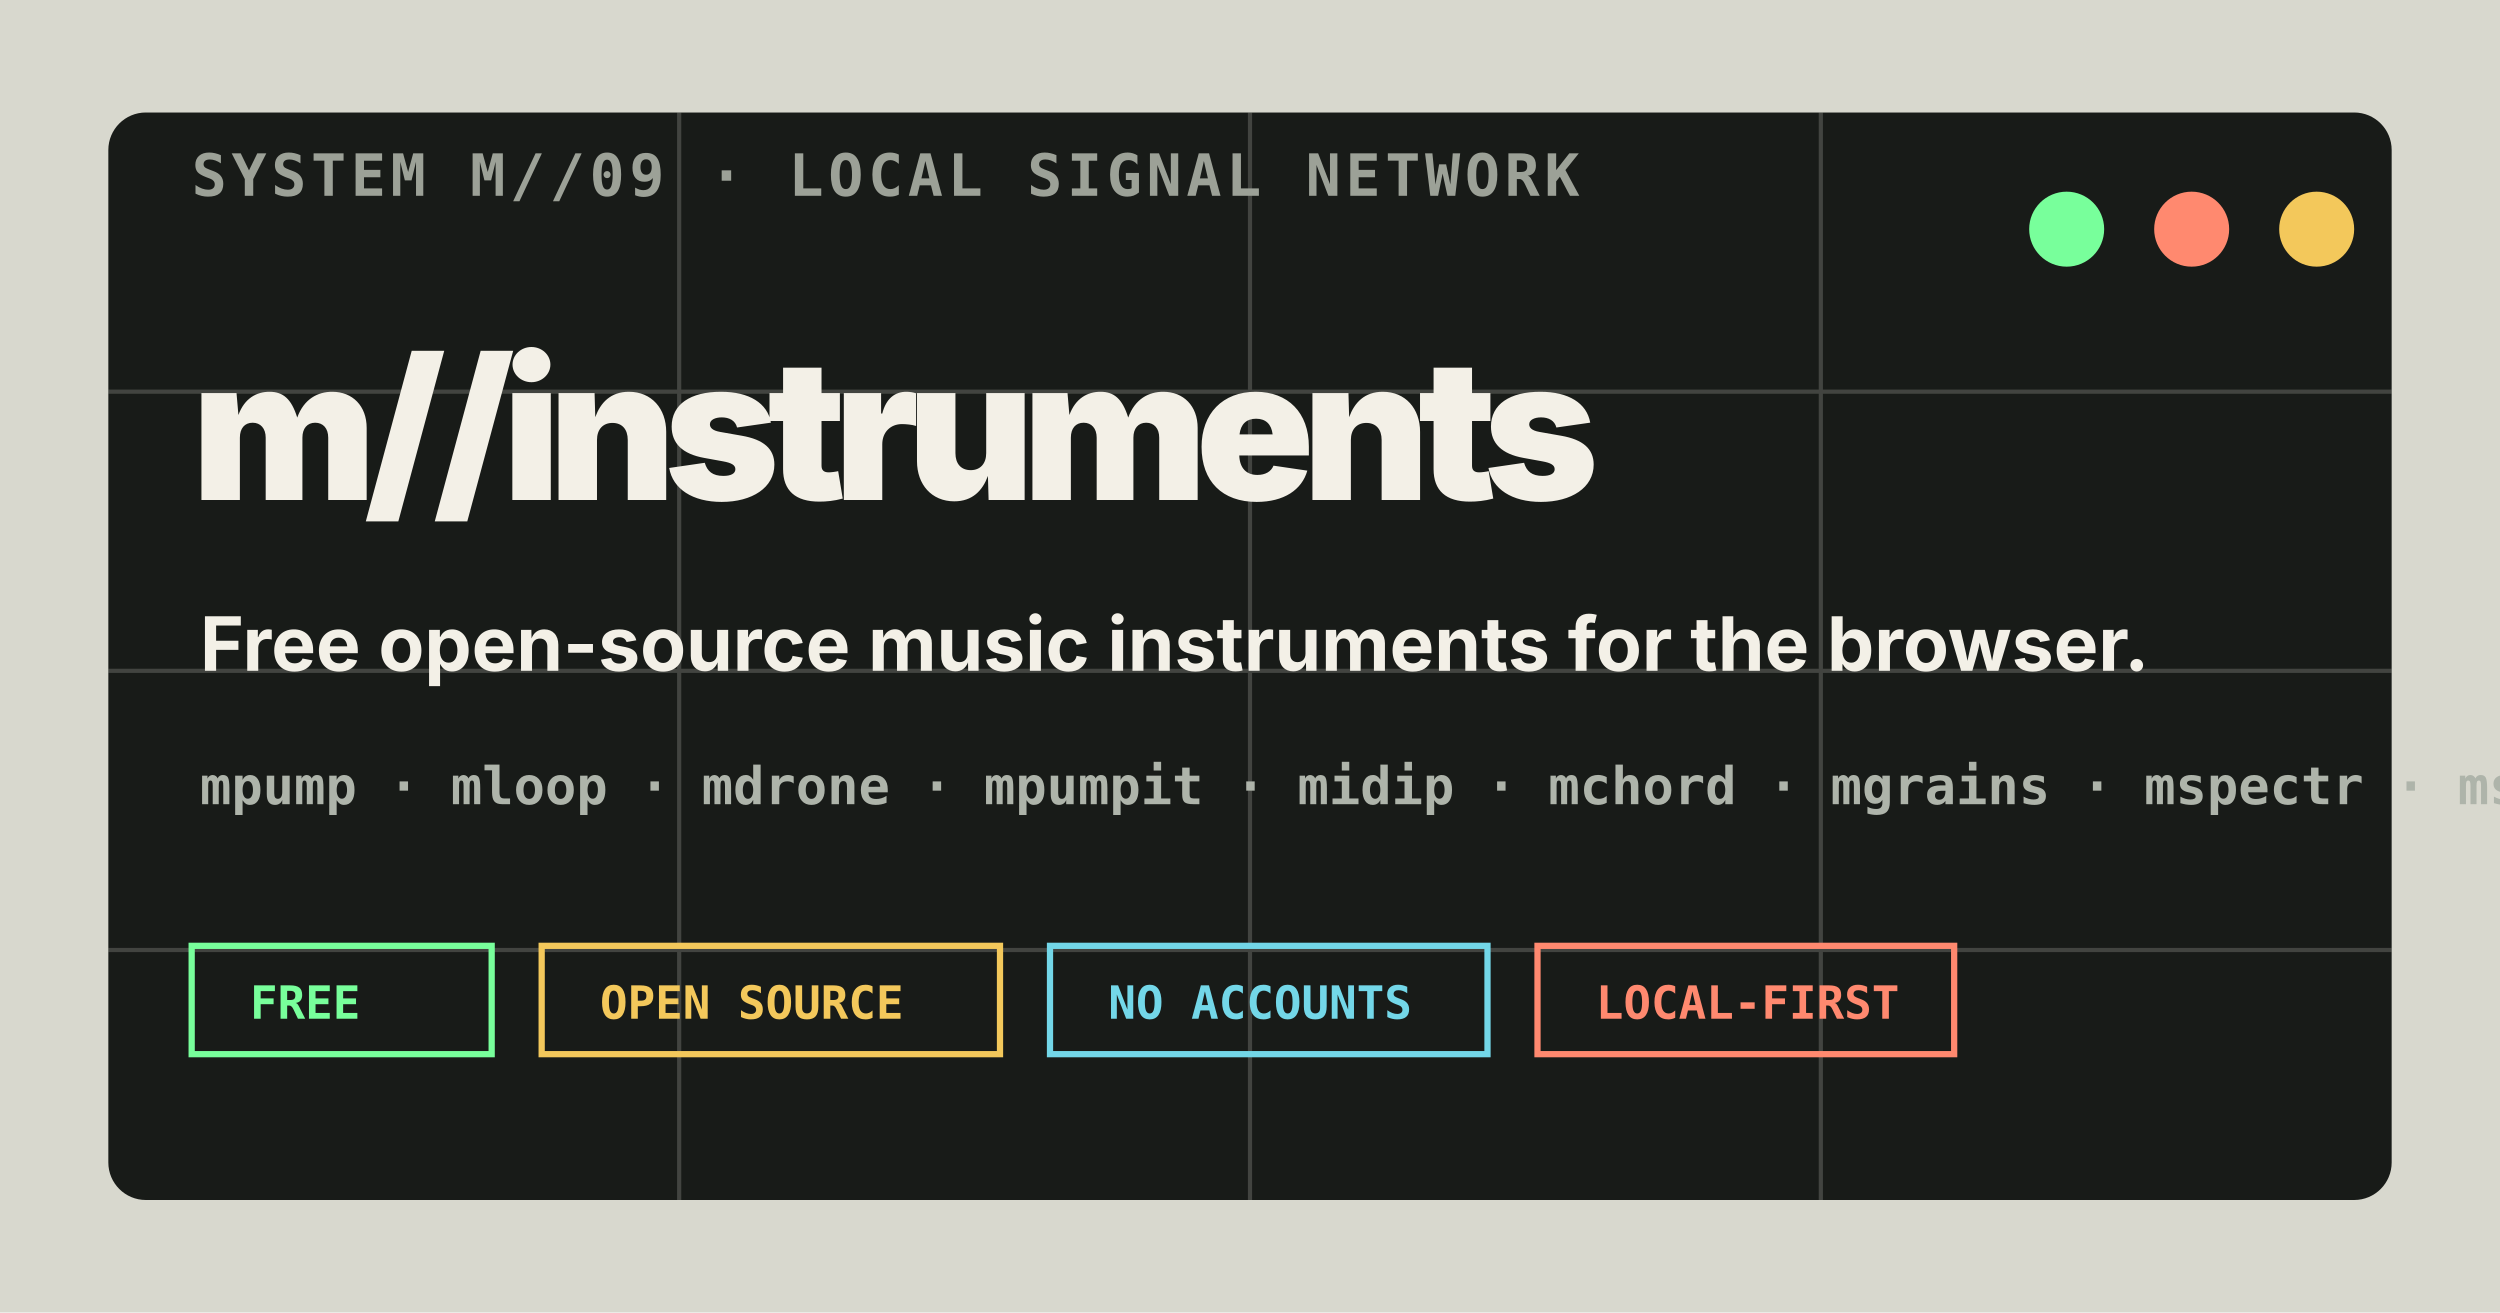
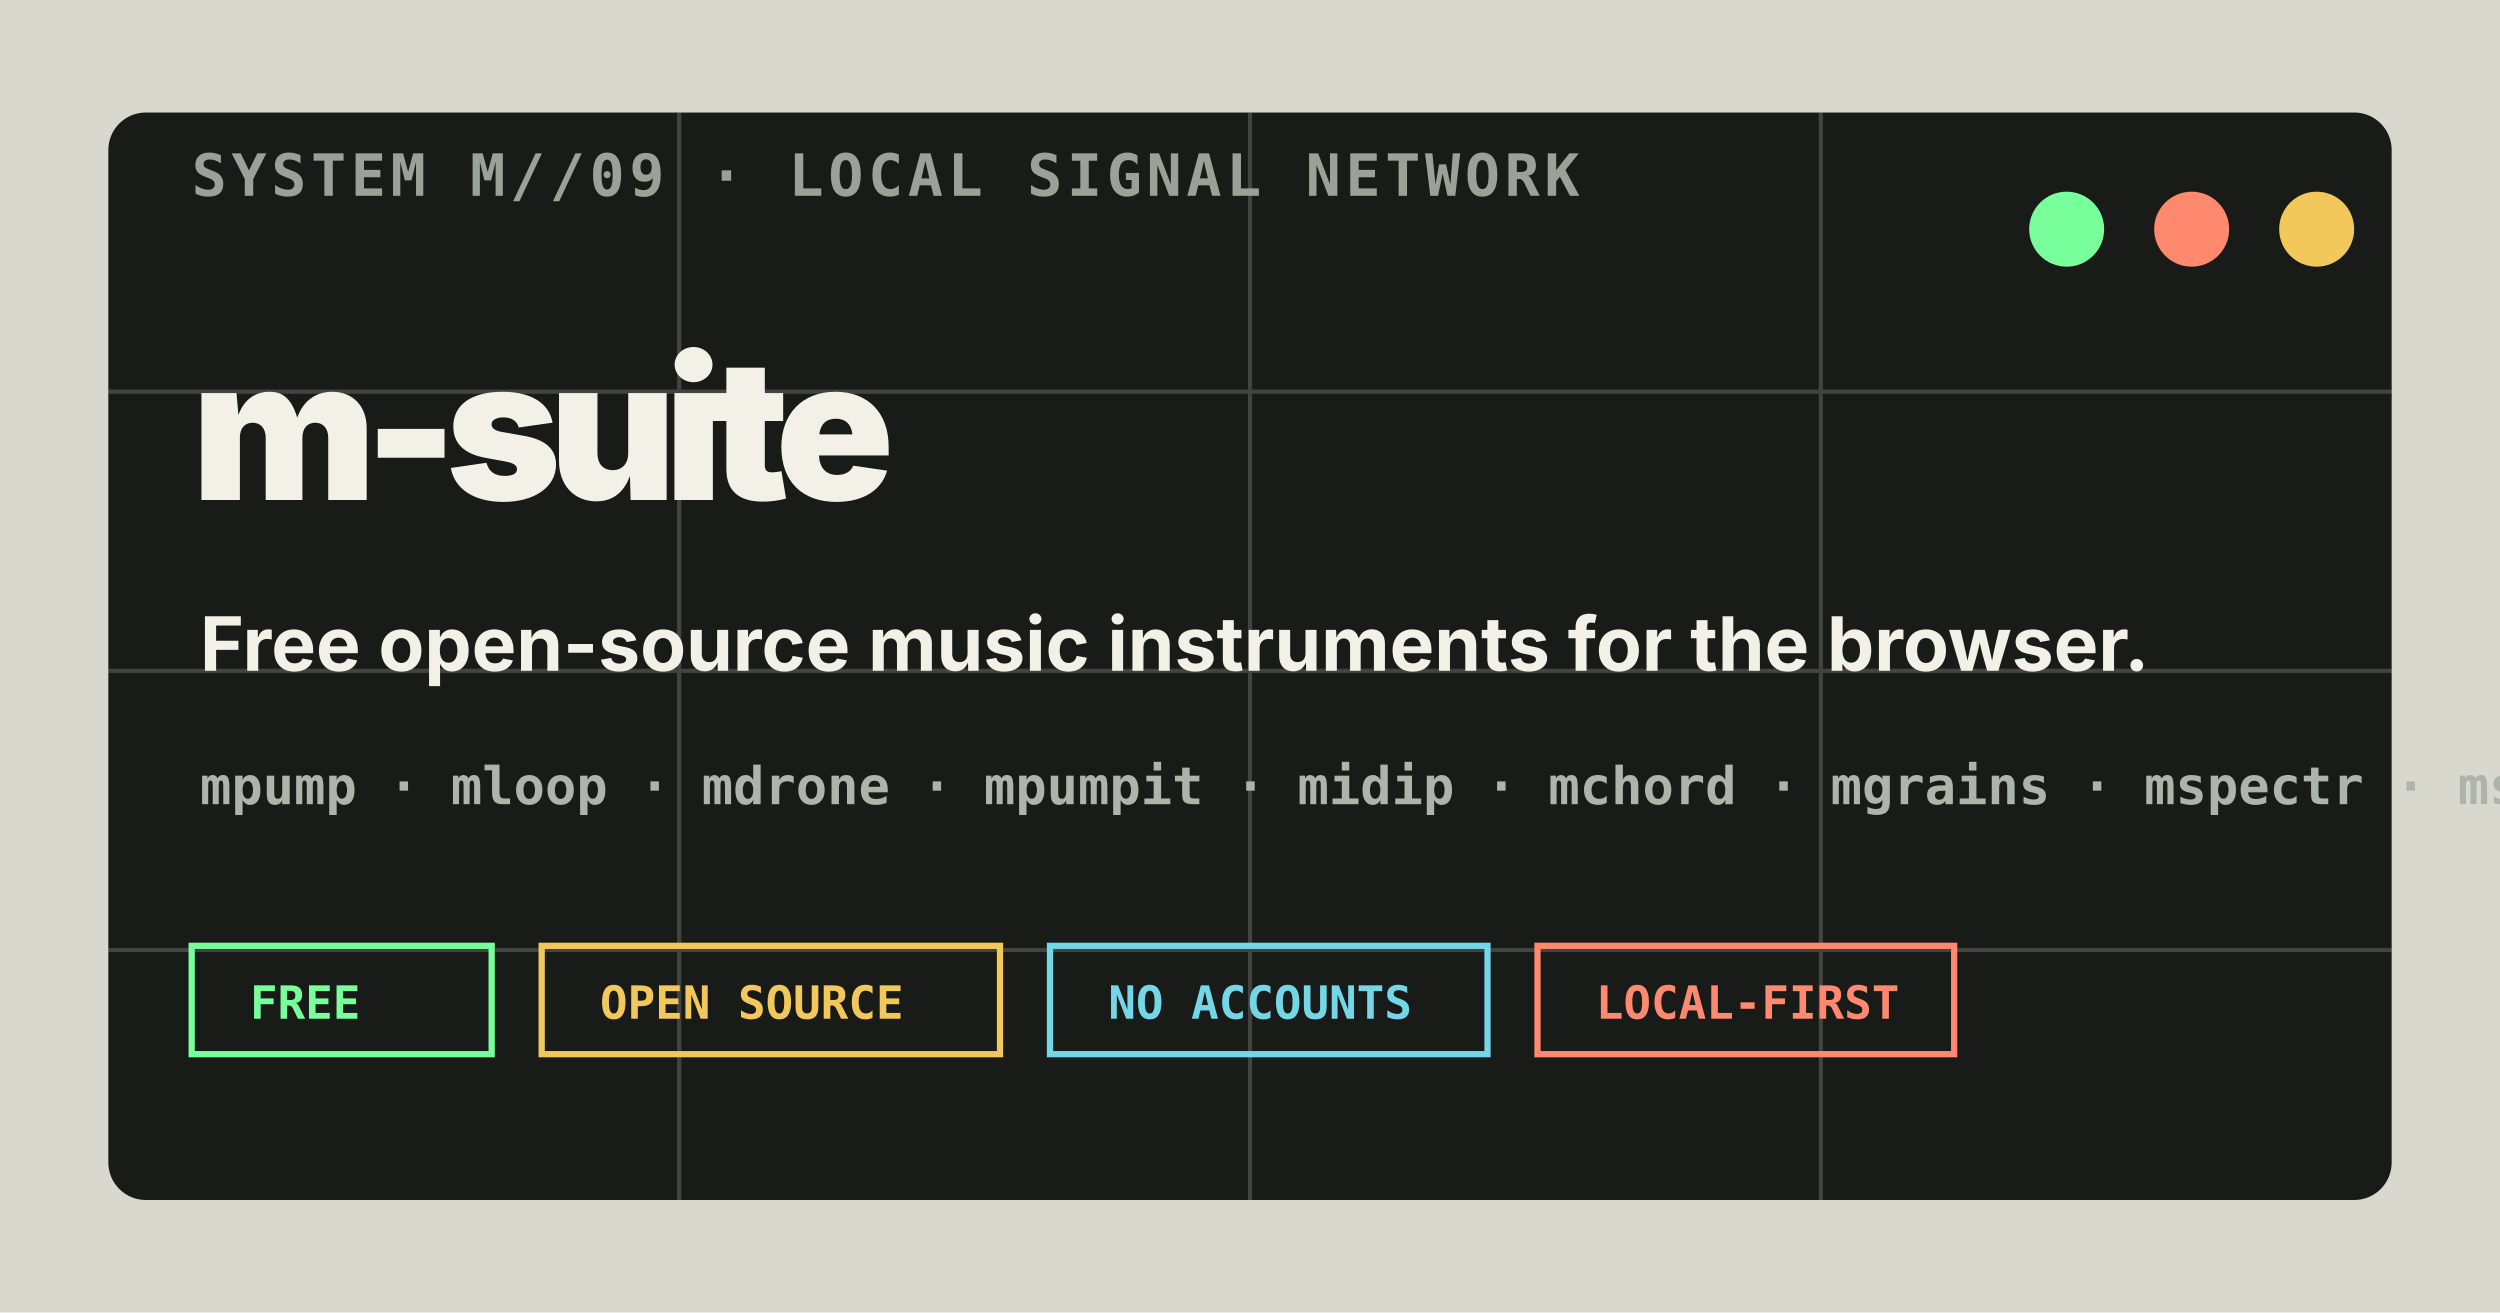
<svg xmlns="http://www.w3.org/2000/svg" width="1200" height="630" viewBox="0 0 1200 630" role="img" aria-labelledby="title desc">
  <rect width="1200" height="630" fill="#d8d8ce" />
  <rect x="52" y="54" width="1096" height="522" rx="18" fill="#181b18" />
  <g fill="none" stroke="#d8d8ce" opacity=".22" stroke-width="2">
    <path d="M52 188H1148M52 322H1148M52 456H1148" />
    <path d="M326 54V576M600 54V576M874 54V576" />
  </g>
  <g transform="translate(92 94)">
    <text x="0" y="0" fill="#9ca197" font-family="ui-monospace, SFMono-Regular, Menlo, Consolas, monospace" font-size="28" font-weight="700" letter-spacing=".08em">SYSTEM M//09 · LOCAL SIGNAL NETWORK</text>
-     <text x="0" y="146" fill="#f3f0e7" font-family="Inter, Helvetica, Arial, sans-serif" font-size="94" font-weight="900" letter-spacing="-.06em">m//instruments</text>
+     <text x="0" y="146" fill="#f3f0e7" font-family="Inter, Helvetica, Arial, sans-serif" font-size="94" font-weight="900" letter-spacing="-.06em">m-suite</text>
    <text x="4" y="228" fill="#f3f0e7" font-family="Inter, Helvetica, Arial, sans-serif" font-size="36" font-weight="700">Free open-source music instruments for the browser.</text>
    <text x="4" y="292" fill="#aeb4aa" font-family="ui-monospace, SFMono-Regular, Menlo, Consolas, monospace" font-size="25" font-weight="700">mpump · mloop · mdrone · mpumpit · midip · mchord · mgrains · mspectr · mscope</text>
  </g>
  <g transform="translate(92 454)">
    <rect width="144" height="52" fill="none" stroke="#78ff9b" stroke-width="3" />
    <text x="28" y="35" fill="#78ff9b" font-family="ui-monospace, SFMono-Regular, Menlo, Consolas, monospace" font-size="22" font-weight="800">FREE</text>
    <rect x="168" width="220" height="52" fill="none" stroke="#f3c85b" stroke-width="3" />
    <text x="196" y="35" fill="#f3c85b" font-family="ui-monospace, SFMono-Regular, Menlo, Consolas, monospace" font-size="22" font-weight="800">OPEN SOURCE</text>
    <rect x="412" width="210" height="52" fill="none" stroke="#73d7e8" stroke-width="3" />
    <text x="440" y="35" fill="#73d7e8" font-family="ui-monospace, SFMono-Regular, Menlo, Consolas, monospace" font-size="22" font-weight="800">NO ACCOUNTS</text>
    <rect x="646" width="200" height="52" fill="none" stroke="#ff896f" stroke-width="3" />
    <text x="674" y="35" fill="#ff896f" font-family="ui-monospace, SFMono-Regular, Menlo, Consolas, monospace" font-size="22" font-weight="800">LOCAL-FIRST</text>
  </g>
  <g transform="translate(974 92)">
    <circle cx="18" cy="18" r="18" fill="#78ff9b" />
    <circle cx="78" cy="18" r="18" fill="#ff896f" />
    <circle cx="138" cy="18" r="18" fill="#f3c85b" />
  </g>
</svg>
